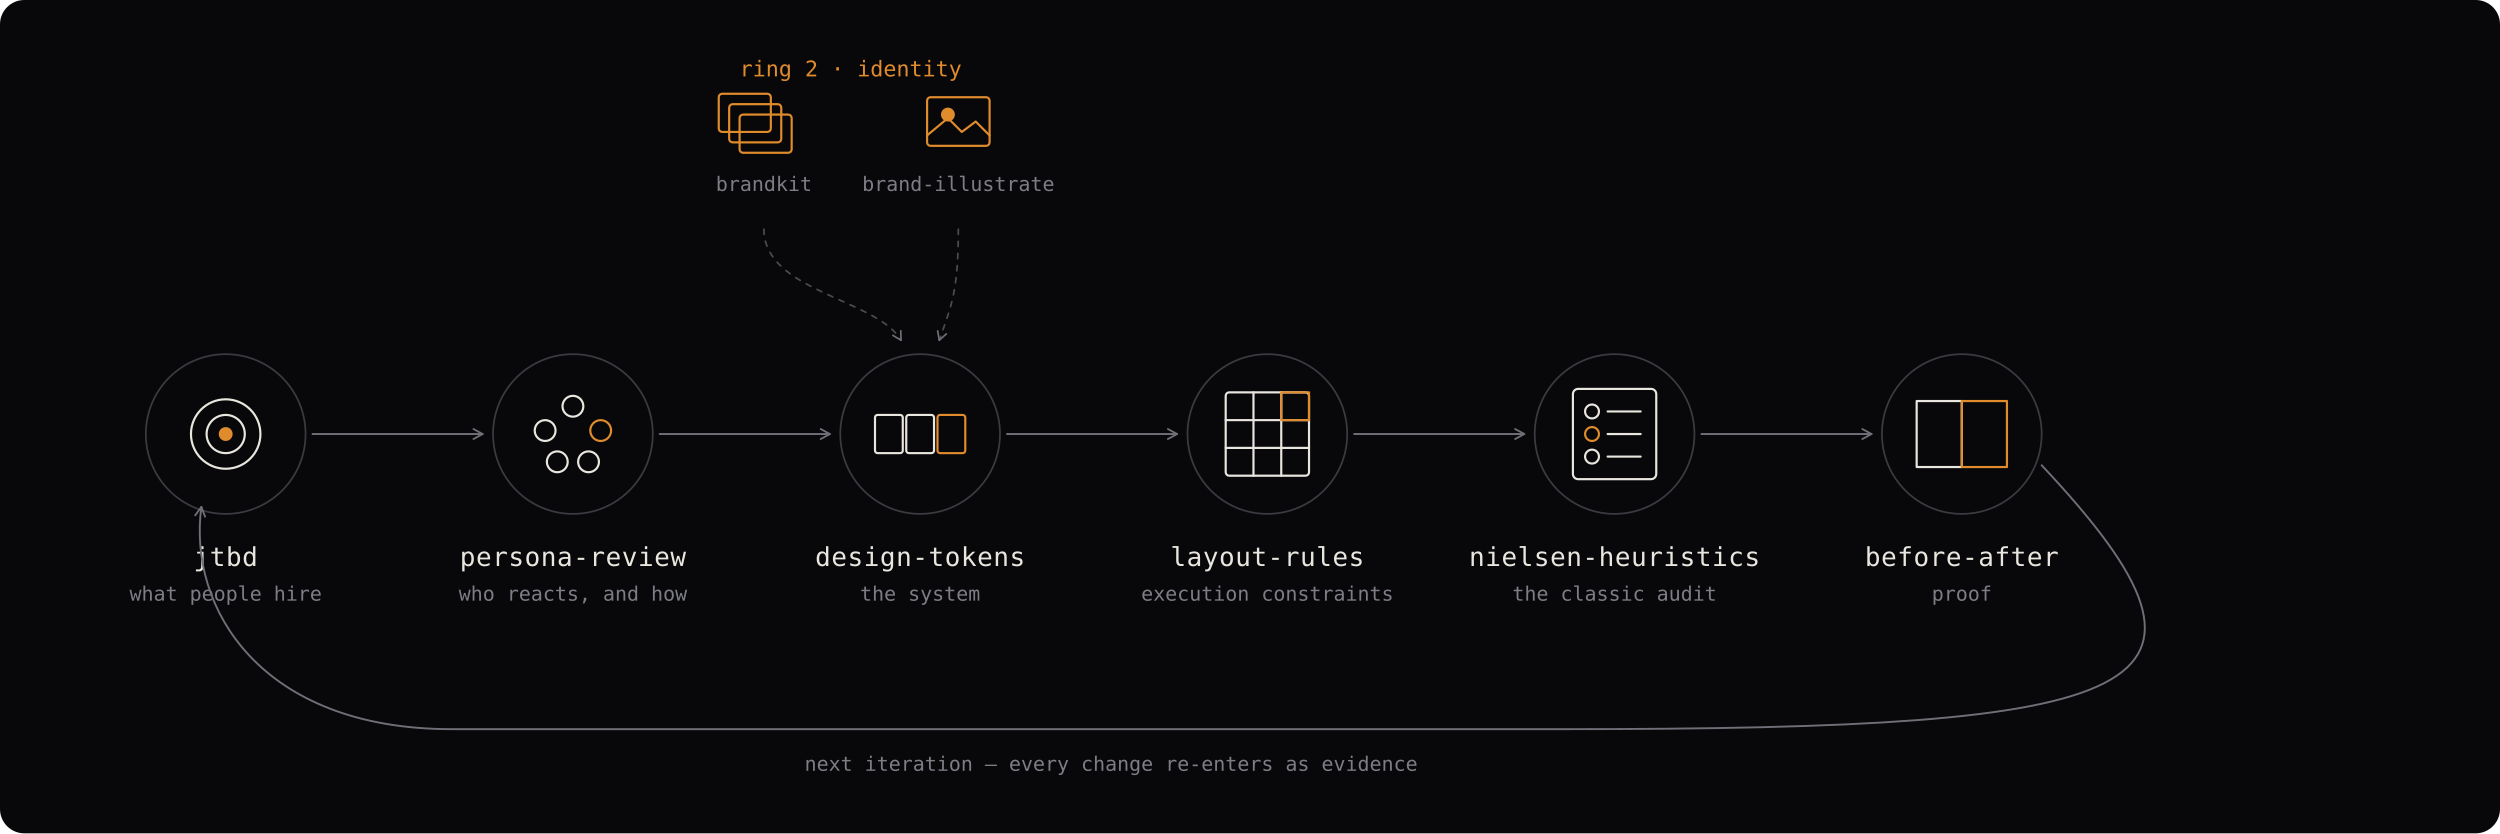
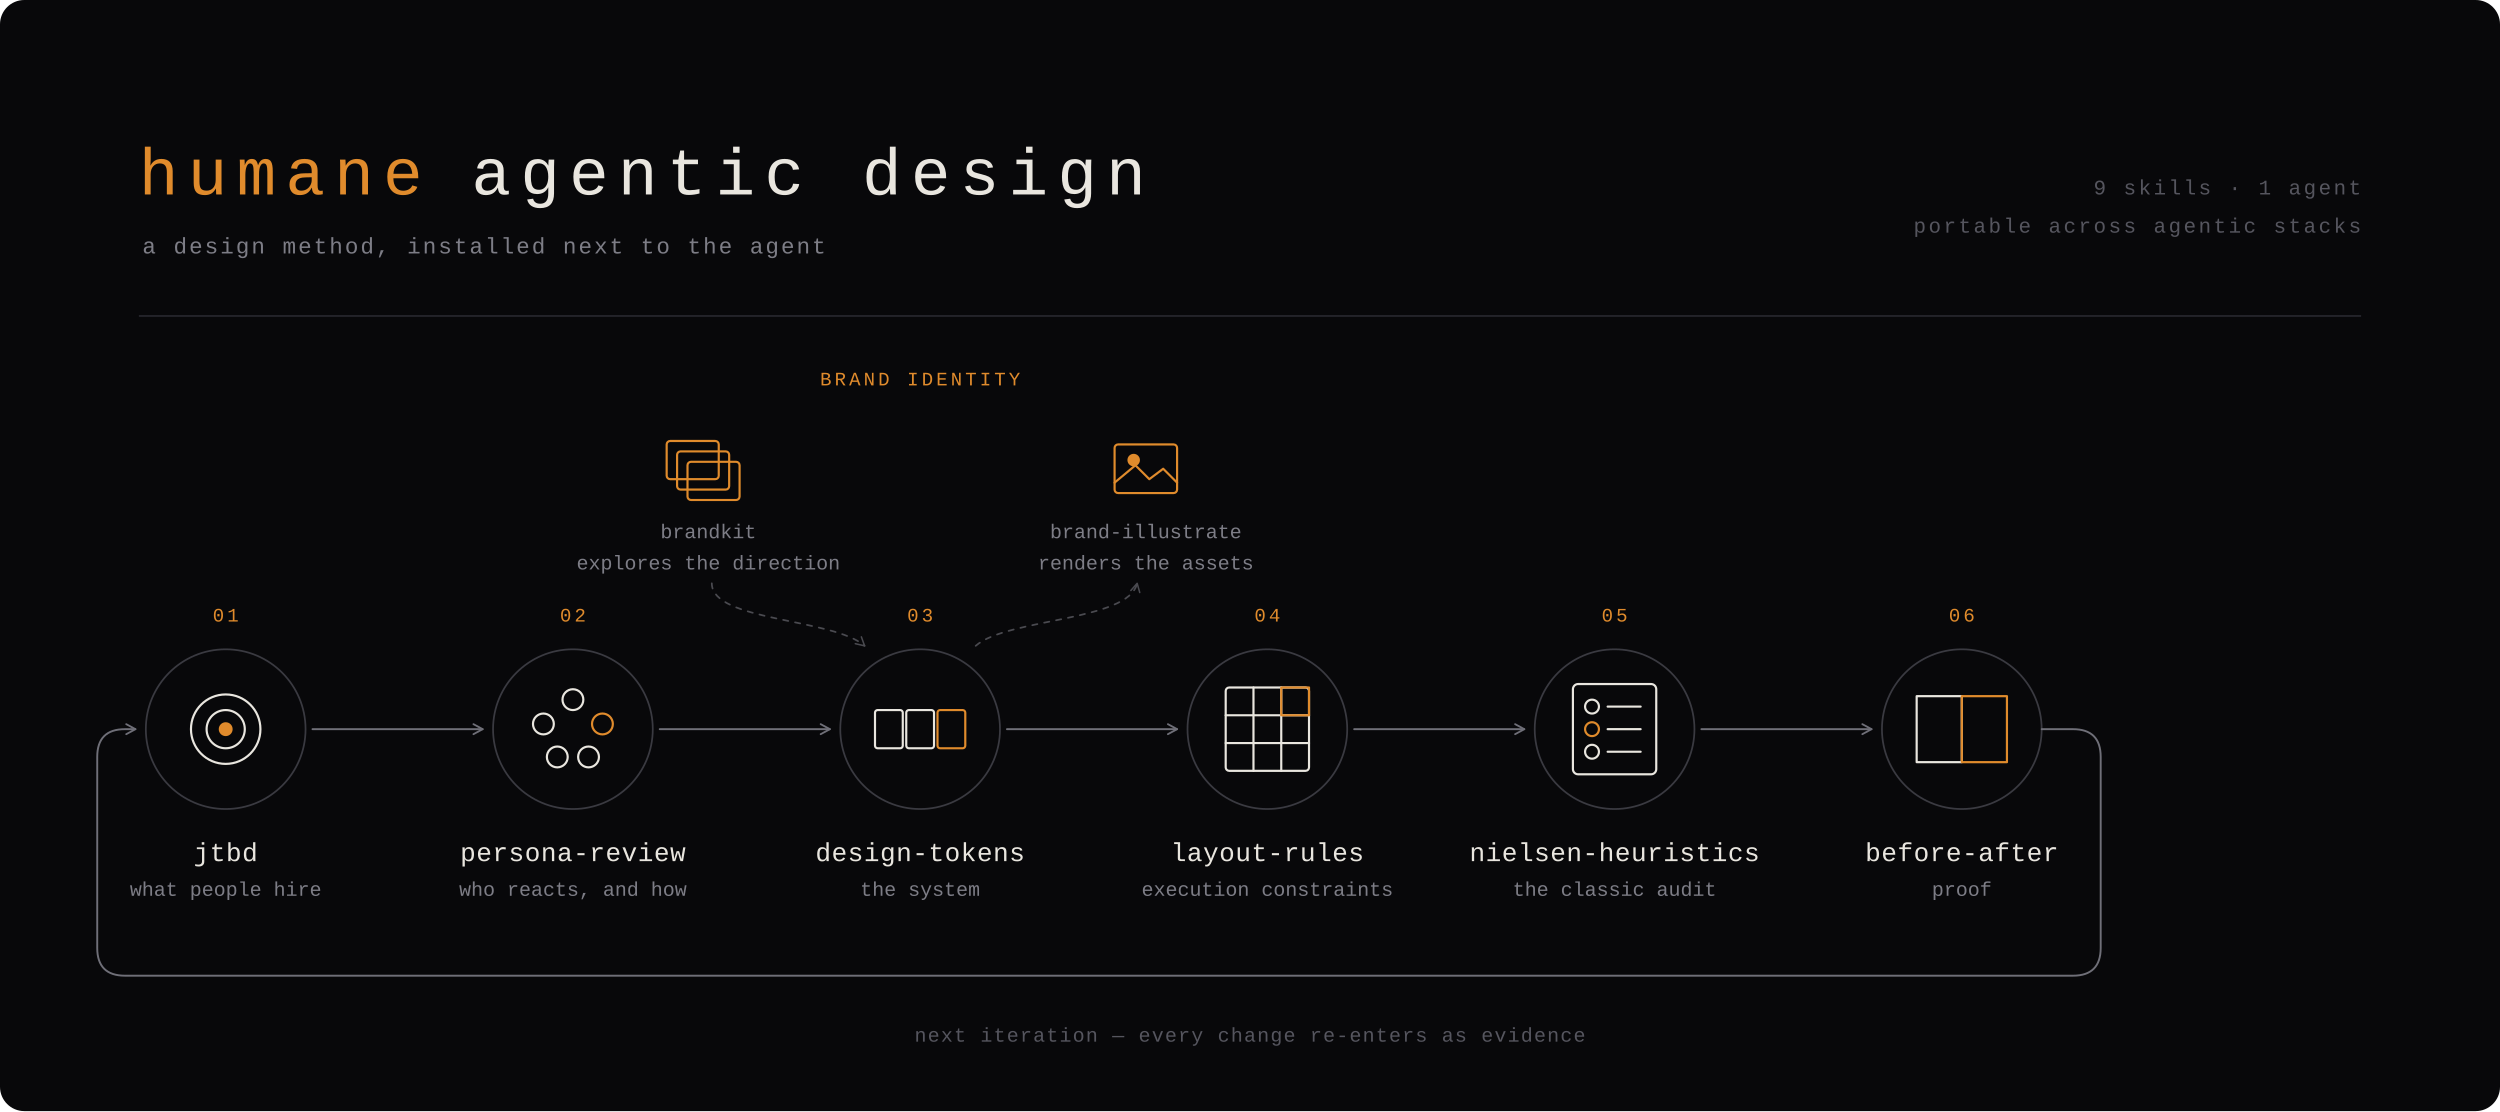
- <svg xmlns="http://www.w3.org/2000/svg" viewBox="0 0 1440 480" width="1440" height="480" role="img" aria-label="The humane cycle: jtbd, persona-review, design-tokens, layout-rules, nielsen-heuristics, before-after, looping back; with Ring 2 skills brandkit and brand-illustrate feeding design-tokens.">
+ <svg xmlns="http://www.w3.org/2000/svg" viewBox="0 0 1440 640" width="1440" height="640" role="img" aria-label="Humane Agentic Design — the cycle: jtbd, persona-review, design-tokens, layout-rules, nielsen-heuristics, before-after, looping back; brandkit and brand-illustrate feed the token set.">
  <defs>
    <style>
-       .bg   { fill: #08080a; }
-       .line { fill: none; stroke: #e9e6df; stroke-width: 1.25; stroke-linecap: round; stroke-linejoin: round; }
-       .amber{ fill: none; stroke: #e08b2c; stroke-width: 1.25; stroke-linecap: round; stroke-linejoin: round; }
-       .amberf { fill: #e08b2c; }
-       .dim  { fill: none; stroke: #4a4a50; stroke-width: 1; stroke-linecap: round; stroke-dasharray: 3 4; }
-       .ring { fill: none; stroke: #3a3a41; stroke-width: 1; }
-       .lbl  { fill: #e9e6df; font-family: ui-monospace, "SF Mono", Menlo, monospace; font-size: 15px; letter-spacing: .02em; text-anchor: middle; }
-       .sub  { fill: #7d7d86; font-family: ui-monospace, "SF Mono", Menlo, monospace; font-size: 11.5px; text-anchor: middle; }
-       .r2   { fill: #e08b2c; font-family: ui-monospace, "SF Mono", Menlo, monospace; font-size: 12.5px; text-anchor: middle; }
-       .arrow{ fill: none; stroke: #6f6f78; stroke-width: 1.1; stroke-linecap: round; }
+       .bg    { fill: #08080a; }
+       .line  { fill: none; stroke: #e9e6df; stroke-width: 1.25; stroke-linecap: round; stroke-linejoin: round; }
+       .amber { fill: none; stroke: #e08b2c; stroke-width: 1.25; stroke-linecap: round; stroke-linejoin: round; }
+       .amberf{ fill: #e08b2c; }
+       .dim   { fill: none; stroke: #4a4a50; stroke-width: 1; stroke-linecap: round; stroke-dasharray: 3 4; }
+       .ring  { fill: none; stroke: #3a3a41; stroke-width: 1; }
+       .rule  { fill: none; stroke: #26262c; stroke-width: 1; }
+       .arrow { fill: none; stroke: #6f6f78; stroke-width: 1.1; stroke-linecap: round; }
+ 
+       text   { font-family: ui-monospace, "SF Mono", SFMono-Regular, Menlo, Consolas, "Liberation Mono", monospace; }
+       .title { fill: #e9e6df; font-size: 38px; letter-spacing: .14em; }
+       .title tspan.hl { fill: #e08b2c; }
+       .tag   { fill: #7d7d86; font-size: 13px; letter-spacing: .09em; }
+       .meta  { fill: #55555e; font-size: 12px; letter-spacing: .12em; text-anchor: end; }
+       .num   { fill: #e08b2c; font-size: 11px; letter-spacing: .16em; text-anchor: middle; }
+       .lbl   { fill: #e9e6df; font-size: 15px; letter-spacing: .02em; text-anchor: middle; }
+       .sub   { fill: #7d7d86; font-size: 11.5px; text-anchor: middle; }
+       .r2    { fill: #e08b2c; font-size: 11px; letter-spacing: .16em; text-anchor: middle; }
+       .foot  { fill: #55555e; font-size: 11.5px; letter-spacing: .06em; text-anchor: middle; }
    </style>
    <marker id="tip" viewBox="0 0 8 8" refX="6.5" refY="4" markerWidth="7" markerHeight="7" orient="auto">
      <path d="M1 1 L6.5 4 L1 7" fill="none" stroke="#6f6f78" stroke-width="1.1" stroke-linecap="round" stroke-linejoin="round" />
    </marker>
+     <marker id="tipdim" viewBox="0 0 8 8" refX="6.5" refY="4" markerWidth="7" markerHeight="7" orient="auto">
+       <path d="M1 1 L6.5 4 L1 7" fill="none" stroke="#4a4a50" stroke-width="1" stroke-linecap="round" stroke-linejoin="round" />
+     </marker>
  </defs>
-   <rect class="bg" width="1440" height="480" rx="14" />
-   <g transform="translate(430,58)">
-     <text class="r2" x="60" y="-14">ring 2 · identity</text>
-     <g transform="translate(0,0)">
-       <rect class="amber" x="-16" y="-4" width="30" height="22" rx="2" />
-       <rect class="amber" x="-10" y="2" width="30" height="22" rx="2" />
-       <rect class="amber" x="-4" y="8" width="30" height="22" rx="2" />
-       <text class="sub" x="10" y="52">brandkit</text>
-     </g>
-     <g transform="translate(120,0)">
-       <rect class="amber" x="-16" y="-2" width="36" height="28" rx="2" />
-       <circle class="amberf" cx="-4" cy="8" r="4" />
-       <path class="amber" d="M-16 20 L-4 10 L4 18 L12 12 L20 20" />
-       <text class="sub" x="2" y="52">brand-illustrate</text>
-     </g>
+   <rect class="bg" width="1440" height="640" rx="14" />
+   <text class="title" x="80" y="112">
+     <tspan class="hl">humane</tspan> agentic design</text>
+   <text class="tag" x="82" y="146">a design method, installed next to the agent</text>
+   <text class="meta" x="1360" y="112">9 skills · 1 agent</text>
+   <text class="meta" x="1360" y="134">portable across agentic stacks</text>
+   <path class="rule" d="M80 182 H1360" />
+   <text class="r2" x="530" y="222">BRAND IDENTITY</text>
+   <g transform="translate(400,258)">
+     <rect class="amber" x="-16" y="-4" width="30" height="22" rx="2" />
+     <rect class="amber" x="-10" y="2" width="30" height="22" rx="2" />
+     <rect class="amber" x="-4" y="8" width="30" height="22" rx="2" />
+     <text class="sub" x="8" y="52">brandkit</text>
+     <text class="sub" x="8" y="70">explores the direction</text>
  </g>
-   <path class="dim" d="M440 132 C 440 168, 505 172, 519 196" marker-end="url(#tip)" />
-   <path class="dim" d="M552 132 C 552 168, 548 176, 541 196" marker-end="url(#tip)" />
-   <g transform="translate(130,250)">
+   <path class="dim" d="M410 336 C 410 358, 480 356, 498 372" marker-end="url(#tipdim)" />
+   <g transform="translate(660,258)">
+     <rect class="amber" x="-18" y="-2" width="36" height="28" rx="2" />
+     <circle class="amberf" cx="-7" cy="7" r="3.6" />
+     <path class="amber" d="M-18 20 L-6 10 L2 18 L10 12 L18 20" />
+     <text class="sub" x="0" y="52">brand-illustrate</text>
+     <text class="sub" x="0" y="70">renders the assets</text>
+   </g>
+   <path class="dim" d="M562 372 C 580 356, 650 358, 655 336" marker-end="url(#tipdim)" />
+   <g transform="translate(130,420)">
+     <text class="num" y="-62">01</text>
    <circle class="ring" r="46" />
    <circle class="line" r="20" />
    <circle class="line" r="11" />
    <circle class="amberf" r="4" />
    <text class="lbl" y="76">jtbd</text>
    <text class="sub" y="96">what people hire</text>
  </g>
-   <g transform="translate(330,250)">
+   <g transform="translate(330,420)">
+     <text class="num" y="-62">02</text>
    <circle class="ring" r="46" />
-     <circle class="line" cx="0" cy="-16" r="6" />
-     <circle class="line" cx="-16" cy="-2" r="6" />
-     <circle class="amber" cx="16" cy="-2" r="6" />
+     <circle class="line" cx="0" cy="-17" r="6" />
+     <circle class="line" cx="-17" cy="-3" r="6" />
+     <circle class="amber" cx="17" cy="-3" r="6" />
    <circle class="line" cx="-9" cy="16" r="6" />
    <circle class="line" cx="9" cy="16" r="6" />
    <text class="lbl" y="76">persona-review</text>
    <text class="sub" y="96">who reacts, and how</text>
  </g>
-   <g transform="translate(530,250)">
+   <g transform="translate(530,420)">
+     <text class="num" y="-62">03</text>
    <circle class="ring" r="46" />
    <rect class="line" x="-26" y="-11" width="16" height="22" rx="1.5" />
    <rect class="line" x="-8" y="-11" width="16" height="22" rx="1.5" />
    <rect class="amber" x="10" y="-11" width="16" height="22" rx="1.5" />
    <text class="lbl" y="76">design-tokens</text>
    <text class="sub" y="96">the system</text>
  </g>
-   <g transform="translate(730,250)">
+   <g transform="translate(730,420)">
+     <text class="num" y="-62">04</text>
    <circle class="ring" r="46" />
    <rect class="line" x="-24" y="-24" width="48" height="48" rx="2" />
    <path class="line" d="M-8 -24 V24 M8 -24 V24 M-24 -8 H24 M-24 8 H24" />
    <rect class="amber" x="8" y="-24" width="16" height="16" />
    <text class="lbl" y="76">layout-rules</text>
    <text class="sub" y="96">execution constraints</text>
  </g>
-   <g transform="translate(930,250)">
+   <g transform="translate(930,420)">
+     <text class="num" y="-62">05</text>
    <circle class="ring" r="46" />
    <rect class="line" x="-24" y="-26" width="48" height="52" rx="3" />
    <circle class="line" cx="-13" cy="-13" r="4" />
    <path class="line" d="M-4 -13 H15" />
    <circle class="amber" cx="-13" cy="0" r="4" />
    <path class="line" d="M-4 0 H15" />
    <circle class="line" cx="-13" cy="13" r="4" />
    <path class="line" d="M-4 13 H15" />
    <text class="lbl" y="76">nielsen-heuristics</text>
    <text class="sub" y="96">the classic audit</text>
  </g>
-   <g transform="translate(1130,250)">
+   <g transform="translate(1130,420)">
+     <text class="num" y="-62">06</text>
    <circle class="ring" r="46" />
    <rect class="line" x="-26" y="-19" width="26" height="38" />
    <rect class="amber" x="0" y="-19" width="26" height="38" />
    <text class="lbl" y="76">before-after</text>
    <text class="sub" y="96">proof</text>
  </g>
-   <path class="arrow" d="M180 250 H278" marker-end="url(#tip)" />
-   <path class="arrow" d="M380 250 H478" marker-end="url(#tip)" />
-   <path class="arrow" d="M580 250 H678" marker-end="url(#tip)" />
-   <path class="arrow" d="M780 250 H878" marker-end="url(#tip)" />
-   <path class="arrow" d="M980 250 H1078" marker-end="url(#tip)" />
-   <path class="arrow" d="M1176 268 C 1300 400, 1240 420, 900 420 L 260 420 C 150 420, 108 350, 116 292" marker-end="url(#tip)" />
-   <text class="sub" x="640" y="444">next iteration — every change re-enters as evidence</text>
+   <path class="arrow" d="M180 420 H278" marker-end="url(#tip)" />
+   <path class="arrow" d="M380 420 H478" marker-end="url(#tip)" />
+   <path class="arrow" d="M580 420 H678" marker-end="url(#tip)" />
+   <path class="arrow" d="M780 420 H878" marker-end="url(#tip)" />
+   <path class="arrow" d="M980 420 H1078" marker-end="url(#tip)" />
+   <path class="arrow" d="M1176 420 H1194 Q1210 420 1210 436 V546 Q1210 562 1194 562 H72 Q56 562 56 546 V436 Q56 420 72 420 H78" marker-end="url(#tip)" />
+   <text class="foot" x="720" y="600">next iteration — every change re-enters as evidence</text>
</svg>
